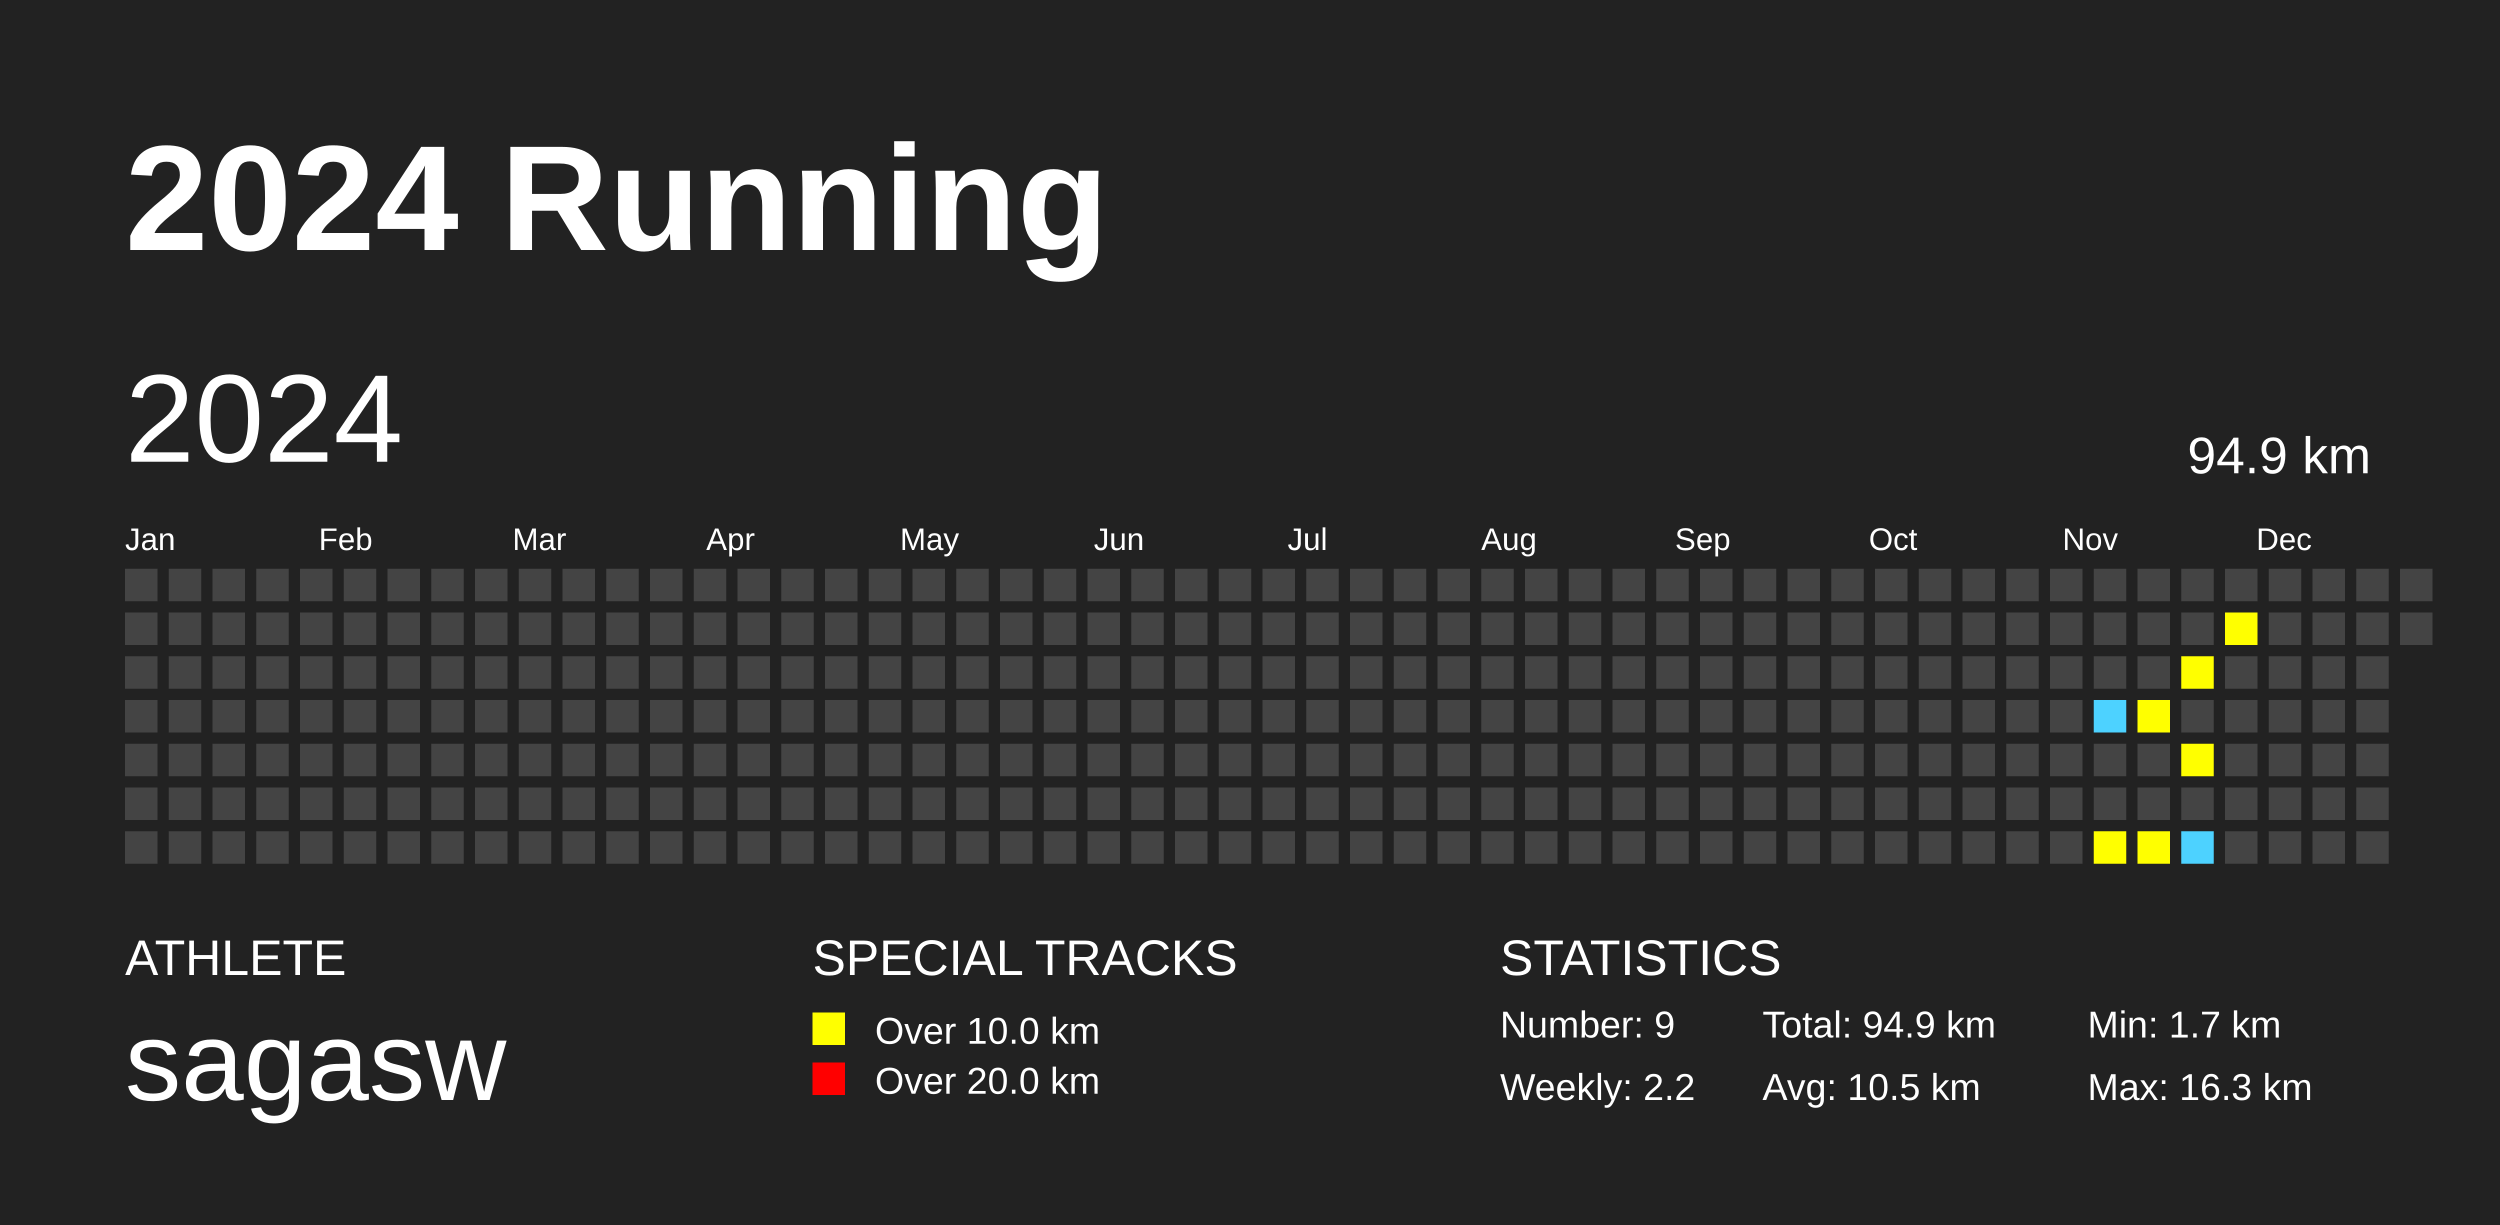
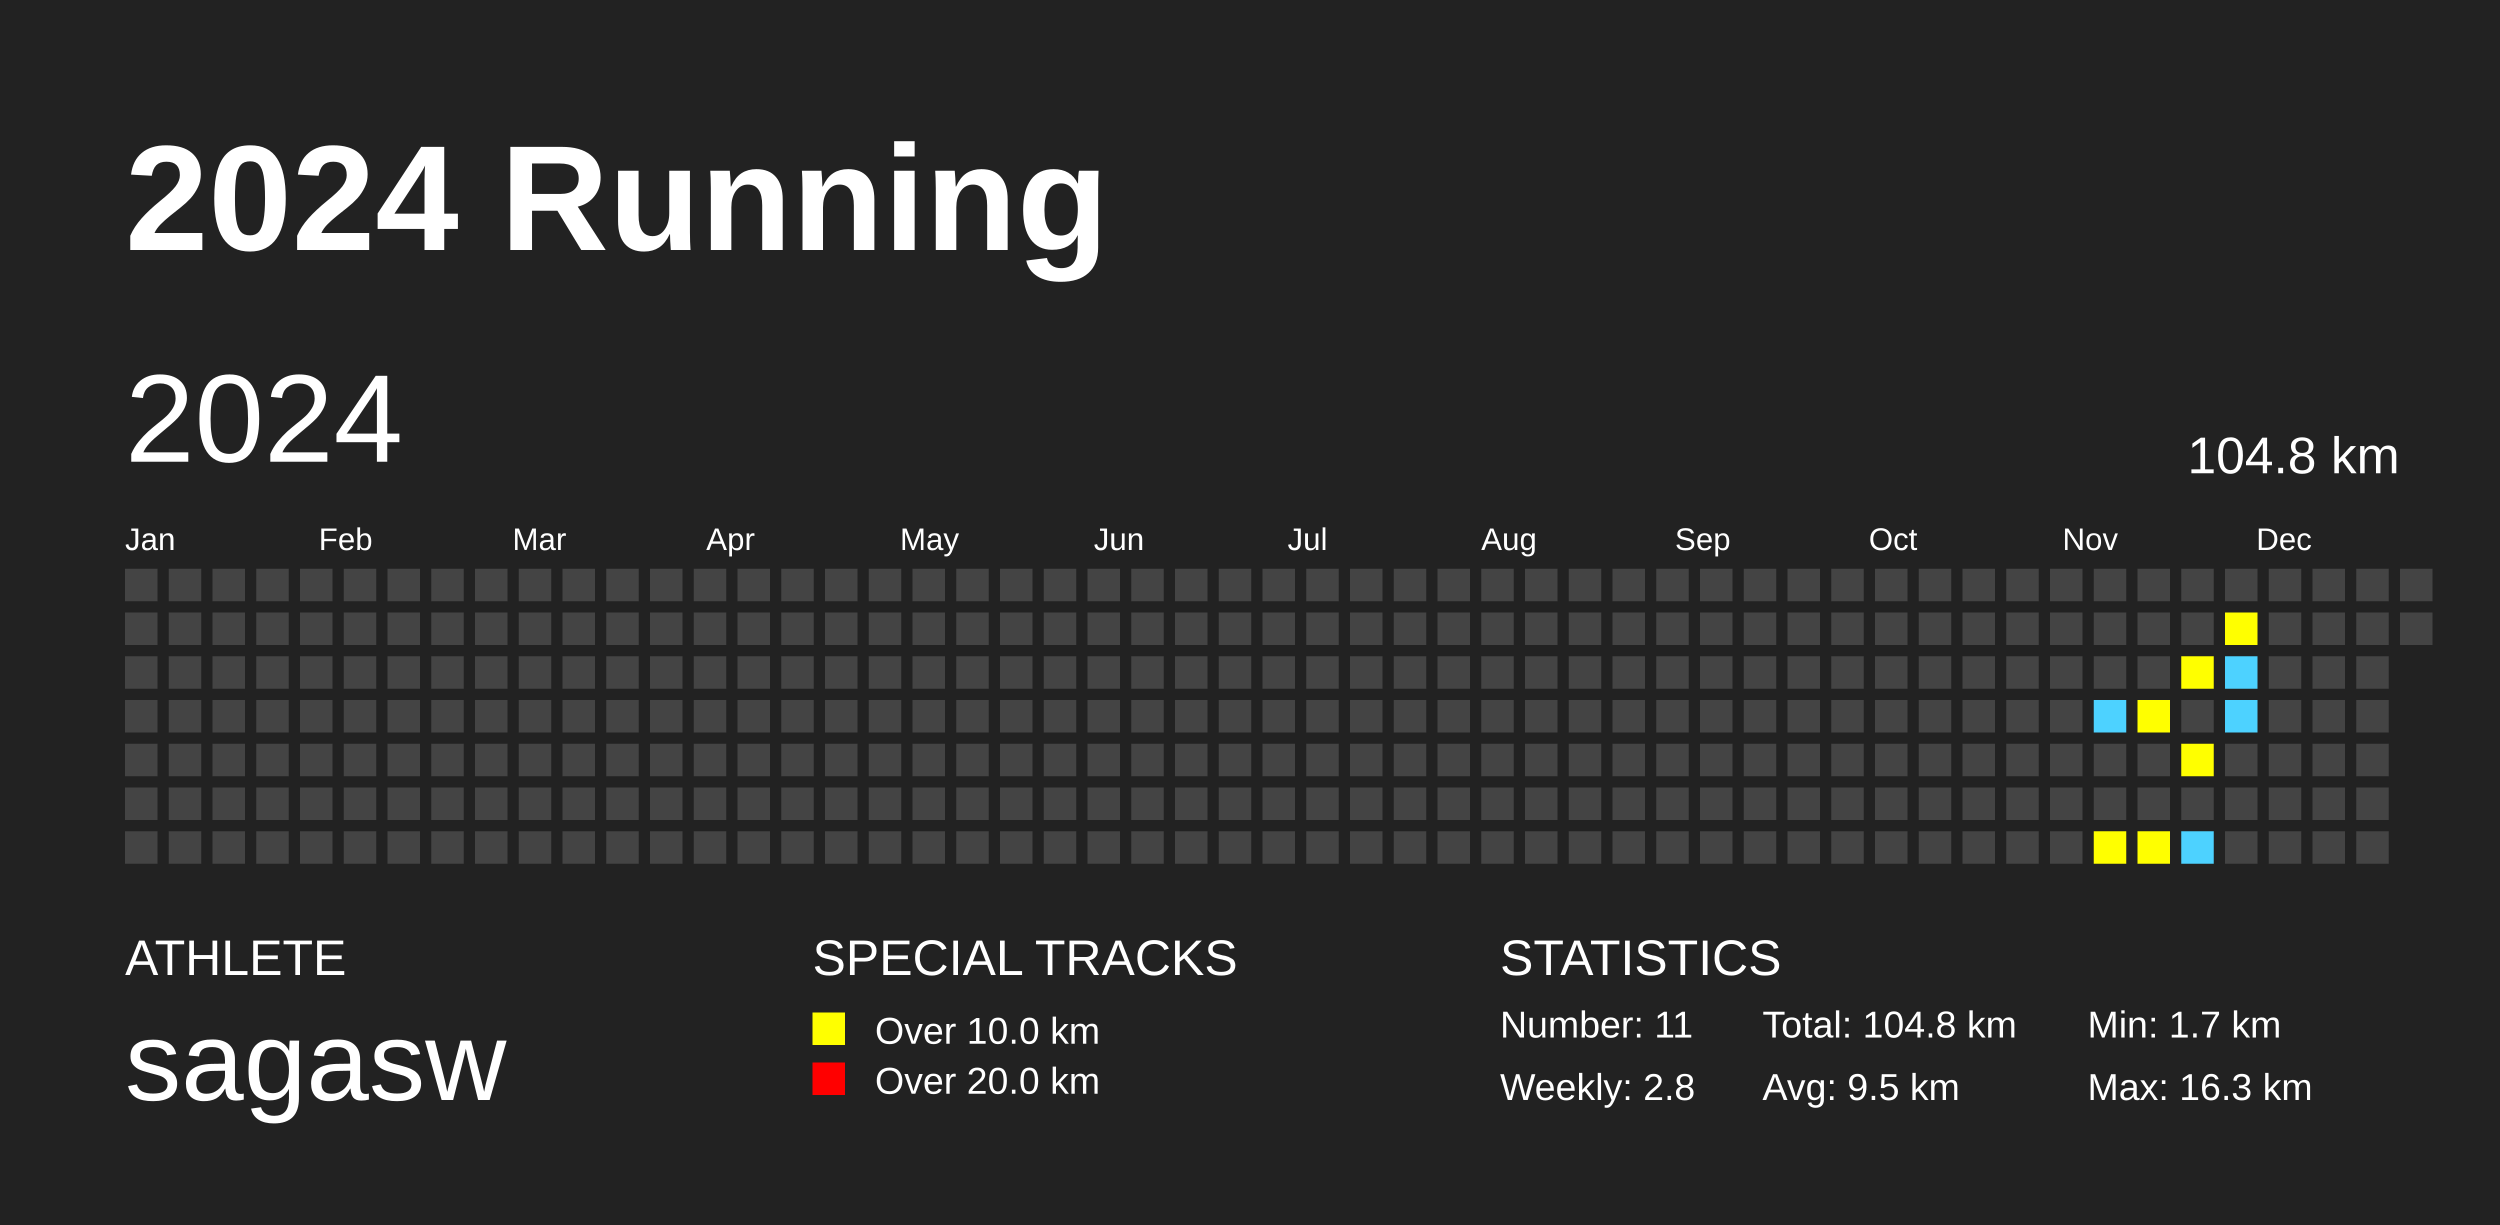
<svg xmlns="http://www.w3.org/2000/svg" baseProfile="full" height="98mm" version="1.1" viewBox="0,0,200,98" width="200mm">
  <defs />
  <rect fill="#222222" height="98" width="200" x="0" y="0" />
  <text fill="#FFFFFF" style="font-size:12px; font-family:Arial; font-weight:bold;" x="10" y="20">2024 Running</text>
  <text fill="#FFFFFF" style="font-size:4px; font-family:Arial" x="10" y="78">ATHLETE</text>
  <text fill="#FFFFFF" style="font-size:9px; font-family:Arial" x="10" y="88">sagasw</text>
  <text fill="#FFFFFF" style="font-size:4px; font-family:Arial" x="65" y="78">SPECIAL TRACKS</text>
  <rect fill="yellow" height="2.6" width="2.6" x="65" y="81" />
  <text fill="#FFFFFF" style="font-size:3px; font-family:Arial" x="70" y="83.5">Over 10.0 km</text>
  <rect fill="red" height="2.6" width="2.6" x="65" y="85" />
  <text fill="#FFFFFF" style="font-size:3px; font-family:Arial" x="70" y="87.5">Over 20.0 km</text>
  <text fill="#FFFFFF" style="font-size:4px; font-family:Arial" x="120" y="78">STATISTICS</text>
-   <text fill="#FFFFFF" style="font-size:3px; font-family:Arial" x="120" y="83">Number: 9</text>
-   <text fill="#FFFFFF" style="font-size:3px; font-family:Arial" x="120" y="88">Weekly: 2.2</text>
-   <text fill="#FFFFFF" style="font-size:3px; font-family:Arial" x="141" y="83">Total: 94.9 km</text>
-   <text fill="#FFFFFF" style="font-size:3px; font-family:Arial" x="141" y="88">Avg: 10.5 km</text>
+   <text fill="#FFFFFF" style="font-size:3px; font-family:Arial" x="120" y="83">Number: 11</text>
+   <text fill="#FFFFFF" style="font-size:3px; font-family:Arial" x="120" y="88">Weekly: 2.8</text>
+   <text fill="#FFFFFF" style="font-size:3px; font-family:Arial" x="141" y="83">Total: 104.8 km</text>
+   <text fill="#FFFFFF" style="font-size:3px; font-family:Arial" x="141" y="88">Avg: 9.5 km</text>
  <text fill="#FFFFFF" style="font-size:3px; font-family:Arial" x="167" y="83">Min: 1.7 km</text>
  <text fill="#FFFFFF" style="font-size:3px; font-family:Arial" x="167" y="88">Max: 16.3 km</text>
  <text dominant-baseline="hanging" fill="#FFFFFF" style="font-size:10.0px; font-family:Arial;" x="10" y="30">2024</text>
-   <text dominant-baseline="hanging" fill="#FFFFFF" style="font-size:4.125px; font-family:Arial;" x="175" y="35">94.9 km</text>
+   <text dominant-baseline="hanging" fill="#FFFFFF" style="font-size:4.125px; font-family:Arial;" x="175" y="35">104.8 km</text>
  <text fill="#FFFFFF" style="font-size:2.5px; font-family:Arial" x="10.0" y="44">Jan</text>
  <text fill="#FFFFFF" style="font-size:2.5px; font-family:Arial" x="25.5" y="44">Feb</text>
  <text fill="#FFFFFF" style="font-size:2.5px; font-family:Arial" x="41.0" y="44">Mar</text>
  <text fill="#FFFFFF" style="font-size:2.5px; font-family:Arial" x="56.5" y="44">Apr</text>
  <text fill="#FFFFFF" style="font-size:2.5px; font-family:Arial" x="72.0" y="44">May</text>
  <text fill="#FFFFFF" style="font-size:2.5px; font-family:Arial" x="87.5" y="44">Jun</text>
  <text fill="#FFFFFF" style="font-size:2.5px; font-family:Arial" x="103.0" y="44">Jul</text>
  <text fill="#FFFFFF" style="font-size:2.5px; font-family:Arial" x="118.5" y="44">Aug</text>
  <text fill="#FFFFFF" style="font-size:2.5px; font-family:Arial" x="134.0" y="44">Sep</text>
  <text fill="#FFFFFF" style="font-size:2.5px; font-family:Arial" x="149.5" y="44">Oct</text>
  <text fill="#FFFFFF" style="font-size:2.5px; font-family:Arial" x="165.0" y="44">Nov</text>
  <text fill="#FFFFFF" style="font-size:2.5px; font-family:Arial" x="180.5" y="44">Dec</text>
  <rect fill="#444444" height="2.6" width="2.6" x="10.0" y="45.5" />
  <rect fill="#444444" height="2.6" width="2.6" x="10.0" y="49.0" />
  <rect fill="#444444" height="2.6" width="2.6" x="10.0" y="52.5" />
  <rect fill="#444444" height="2.6" width="2.6" x="10.0" y="56.0" />
  <rect fill="#444444" height="2.6" width="2.6" x="10.0" y="59.5" />
  <rect fill="#444444" height="2.6" width="2.6" x="10.0" y="63.0" />
  <rect fill="#444444" height="2.6" width="2.6" x="10.0" y="66.5" />
  <rect fill="#444444" height="2.6" width="2.6" x="13.5" y="45.5" />
  <rect fill="#444444" height="2.6" width="2.6" x="13.5" y="49.0" />
  <rect fill="#444444" height="2.6" width="2.6" x="13.5" y="52.5" />
  <rect fill="#444444" height="2.6" width="2.6" x="13.5" y="56.0" />
  <rect fill="#444444" height="2.6" width="2.6" x="13.5" y="59.5" />
  <rect fill="#444444" height="2.6" width="2.6" x="13.5" y="63.0" />
  <rect fill="#444444" height="2.6" width="2.6" x="13.5" y="66.5" />
  <rect fill="#444444" height="2.6" width="2.6" x="17.0" y="45.5" />
  <rect fill="#444444" height="2.6" width="2.6" x="17.0" y="49.0" />
  <rect fill="#444444" height="2.6" width="2.6" x="17.0" y="52.5" />
  <rect fill="#444444" height="2.6" width="2.6" x="17.0" y="56.0" />
  <rect fill="#444444" height="2.6" width="2.6" x="17.0" y="59.5" />
  <rect fill="#444444" height="2.6" width="2.6" x="17.0" y="63.0" />
  <rect fill="#444444" height="2.6" width="2.6" x="17.0" y="66.5" />
  <rect fill="#444444" height="2.6" width="2.6" x="20.5" y="45.5" />
  <rect fill="#444444" height="2.6" width="2.6" x="20.5" y="49.0" />
  <rect fill="#444444" height="2.6" width="2.6" x="20.5" y="52.5" />
  <rect fill="#444444" height="2.6" width="2.6" x="20.5" y="56.0" />
  <rect fill="#444444" height="2.6" width="2.6" x="20.5" y="59.5" />
  <rect fill="#444444" height="2.6" width="2.6" x="20.5" y="63.0" />
  <rect fill="#444444" height="2.6" width="2.6" x="20.5" y="66.5" />
  <rect fill="#444444" height="2.6" width="2.6" x="24.0" y="45.5" />
  <rect fill="#444444" height="2.6" width="2.6" x="24.0" y="49.0" />
  <rect fill="#444444" height="2.6" width="2.6" x="24.0" y="52.5" />
  <rect fill="#444444" height="2.6" width="2.6" x="24.0" y="56.0" />
  <rect fill="#444444" height="2.6" width="2.6" x="24.0" y="59.5" />
  <rect fill="#444444" height="2.6" width="2.6" x="24.0" y="63.0" />
  <rect fill="#444444" height="2.6" width="2.6" x="24.0" y="66.5" />
  <rect fill="#444444" height="2.6" width="2.6" x="27.5" y="45.5" />
  <rect fill="#444444" height="2.6" width="2.6" x="27.5" y="49.0" />
  <rect fill="#444444" height="2.6" width="2.6" x="27.5" y="52.5" />
  <rect fill="#444444" height="2.6" width="2.6" x="27.5" y="56.0" />
  <rect fill="#444444" height="2.6" width="2.6" x="27.5" y="59.5" />
  <rect fill="#444444" height="2.6" width="2.6" x="27.5" y="63.0" />
  <rect fill="#444444" height="2.6" width="2.6" x="27.5" y="66.5" />
  <rect fill="#444444" height="2.6" width="2.6" x="31.0" y="45.5" />
  <rect fill="#444444" height="2.6" width="2.6" x="31.0" y="49.0" />
  <rect fill="#444444" height="2.6" width="2.6" x="31.0" y="52.5" />
  <rect fill="#444444" height="2.6" width="2.6" x="31.0" y="56.0" />
  <rect fill="#444444" height="2.6" width="2.6" x="31.0" y="59.5" />
  <rect fill="#444444" height="2.6" width="2.6" x="31.0" y="63.0" />
  <rect fill="#444444" height="2.6" width="2.6" x="31.0" y="66.5" />
  <rect fill="#444444" height="2.6" width="2.6" x="34.5" y="45.5" />
  <rect fill="#444444" height="2.6" width="2.6" x="34.5" y="49.0" />
  <rect fill="#444444" height="2.6" width="2.6" x="34.5" y="52.5" />
  <rect fill="#444444" height="2.6" width="2.6" x="34.5" y="56.0" />
  <rect fill="#444444" height="2.6" width="2.6" x="34.5" y="59.5" />
  <rect fill="#444444" height="2.6" width="2.6" x="34.5" y="63.0" />
  <rect fill="#444444" height="2.6" width="2.6" x="34.5" y="66.5" />
  <rect fill="#444444" height="2.6" width="2.6" x="38.0" y="45.5" />
  <rect fill="#444444" height="2.6" width="2.6" x="38.0" y="49.0" />
  <rect fill="#444444" height="2.6" width="2.6" x="38.0" y="52.5" />
  <rect fill="#444444" height="2.6" width="2.6" x="38.0" y="56.0" />
  <rect fill="#444444" height="2.6" width="2.6" x="38.0" y="59.5" />
  <rect fill="#444444" height="2.6" width="2.6" x="38.0" y="63.0" />
  <rect fill="#444444" height="2.6" width="2.6" x="38.0" y="66.5" />
  <rect fill="#444444" height="2.6" width="2.6" x="41.5" y="45.5" />
  <rect fill="#444444" height="2.6" width="2.6" x="41.5" y="49.0" />
  <rect fill="#444444" height="2.6" width="2.6" x="41.5" y="52.5" />
  <rect fill="#444444" height="2.6" width="2.6" x="41.5" y="56.0" />
  <rect fill="#444444" height="2.6" width="2.6" x="41.5" y="59.5" />
  <rect fill="#444444" height="2.6" width="2.6" x="41.5" y="63.0" />
  <rect fill="#444444" height="2.6" width="2.6" x="41.5" y="66.5" />
  <rect fill="#444444" height="2.6" width="2.6" x="45.0" y="45.5" />
  <rect fill="#444444" height="2.6" width="2.6" x="45.0" y="49.0" />
  <rect fill="#444444" height="2.6" width="2.6" x="45.0" y="52.5" />
  <rect fill="#444444" height="2.6" width="2.6" x="45.0" y="56.0" />
  <rect fill="#444444" height="2.6" width="2.6" x="45.0" y="59.5" />
  <rect fill="#444444" height="2.6" width="2.6" x="45.0" y="63.0" />
  <rect fill="#444444" height="2.6" width="2.6" x="45.0" y="66.5" />
  <rect fill="#444444" height="2.6" width="2.6" x="48.5" y="45.5" />
  <rect fill="#444444" height="2.6" width="2.6" x="48.5" y="49.0" />
  <rect fill="#444444" height="2.6" width="2.6" x="48.5" y="52.5" />
  <rect fill="#444444" height="2.6" width="2.6" x="48.5" y="56.0" />
  <rect fill="#444444" height="2.6" width="2.6" x="48.5" y="59.5" />
  <rect fill="#444444" height="2.6" width="2.6" x="48.5" y="63.0" />
  <rect fill="#444444" height="2.6" width="2.6" x="48.5" y="66.5" />
  <rect fill="#444444" height="2.6" width="2.6" x="52.0" y="45.5" />
  <rect fill="#444444" height="2.6" width="2.6" x="52.0" y="49.0" />
  <rect fill="#444444" height="2.6" width="2.6" x="52.0" y="52.5" />
  <rect fill="#444444" height="2.6" width="2.6" x="52.0" y="56.0" />
  <rect fill="#444444" height="2.6" width="2.6" x="52.0" y="59.5" />
  <rect fill="#444444" height="2.6" width="2.6" x="52.0" y="63.0" />
  <rect fill="#444444" height="2.6" width="2.6" x="52.0" y="66.5" />
  <rect fill="#444444" height="2.6" width="2.6" x="55.5" y="45.5" />
  <rect fill="#444444" height="2.6" width="2.6" x="55.5" y="49.0" />
  <rect fill="#444444" height="2.6" width="2.6" x="55.5" y="52.5" />
  <rect fill="#444444" height="2.6" width="2.6" x="55.5" y="56.0" />
  <rect fill="#444444" height="2.6" width="2.6" x="55.5" y="59.5" />
  <rect fill="#444444" height="2.6" width="2.6" x="55.5" y="63.0" />
  <rect fill="#444444" height="2.6" width="2.6" x="55.5" y="66.5" />
  <rect fill="#444444" height="2.6" width="2.6" x="59.0" y="45.5" />
  <rect fill="#444444" height="2.6" width="2.6" x="59.0" y="49.0" />
  <rect fill="#444444" height="2.6" width="2.6" x="59.0" y="52.5" />
  <rect fill="#444444" height="2.6" width="2.6" x="59.0" y="56.0" />
  <rect fill="#444444" height="2.6" width="2.6" x="59.0" y="59.5" />
  <rect fill="#444444" height="2.6" width="2.6" x="59.0" y="63.0" />
  <rect fill="#444444" height="2.6" width="2.6" x="59.0" y="66.5" />
  <rect fill="#444444" height="2.6" width="2.6" x="62.5" y="45.5" />
  <rect fill="#444444" height="2.6" width="2.6" x="62.5" y="49.0" />
  <rect fill="#444444" height="2.6" width="2.6" x="62.5" y="52.5" />
  <rect fill="#444444" height="2.6" width="2.6" x="62.5" y="56.0" />
  <rect fill="#444444" height="2.6" width="2.6" x="62.5" y="59.5" />
  <rect fill="#444444" height="2.6" width="2.6" x="62.5" y="63.0" />
  <rect fill="#444444" height="2.6" width="2.6" x="62.5" y="66.5" />
  <rect fill="#444444" height="2.6" width="2.6" x="66.0" y="45.5" />
  <rect fill="#444444" height="2.6" width="2.6" x="66.0" y="49.0" />
  <rect fill="#444444" height="2.6" width="2.6" x="66.0" y="52.5" />
  <rect fill="#444444" height="2.6" width="2.6" x="66.0" y="56.0" />
  <rect fill="#444444" height="2.6" width="2.6" x="66.0" y="59.5" />
  <rect fill="#444444" height="2.6" width="2.6" x="66.0" y="63.0" />
  <rect fill="#444444" height="2.6" width="2.6" x="66.0" y="66.5" />
  <rect fill="#444444" height="2.6" width="2.6" x="69.5" y="45.5" />
  <rect fill="#444444" height="2.6" width="2.6" x="69.5" y="49.0" />
  <rect fill="#444444" height="2.6" width="2.6" x="69.5" y="52.5" />
  <rect fill="#444444" height="2.6" width="2.6" x="69.5" y="56.0" />
  <rect fill="#444444" height="2.6" width="2.6" x="69.5" y="59.5" />
  <rect fill="#444444" height="2.6" width="2.6" x="69.5" y="63.0" />
  <rect fill="#444444" height="2.6" width="2.6" x="69.5" y="66.5" />
  <rect fill="#444444" height="2.6" width="2.6" x="73.0" y="45.5" />
  <rect fill="#444444" height="2.6" width="2.6" x="73.0" y="49.0" />
  <rect fill="#444444" height="2.6" width="2.6" x="73.0" y="52.5" />
  <rect fill="#444444" height="2.6" width="2.6" x="73.0" y="56.0" />
  <rect fill="#444444" height="2.6" width="2.6" x="73.0" y="59.5" />
  <rect fill="#444444" height="2.6" width="2.6" x="73.0" y="63.0" />
  <rect fill="#444444" height="2.6" width="2.6" x="73.0" y="66.5" />
  <rect fill="#444444" height="2.6" width="2.6" x="76.5" y="45.5" />
  <rect fill="#444444" height="2.6" width="2.6" x="76.5" y="49.0" />
  <rect fill="#444444" height="2.6" width="2.6" x="76.5" y="52.5" />
  <rect fill="#444444" height="2.6" width="2.6" x="76.5" y="56.0" />
  <rect fill="#444444" height="2.6" width="2.6" x="76.5" y="59.5" />
  <rect fill="#444444" height="2.6" width="2.6" x="76.5" y="63.0" />
  <rect fill="#444444" height="2.6" width="2.6" x="76.5" y="66.5" />
  <rect fill="#444444" height="2.6" width="2.6" x="80.0" y="45.5" />
  <rect fill="#444444" height="2.6" width="2.6" x="80.0" y="49.0" />
  <rect fill="#444444" height="2.6" width="2.6" x="80.0" y="52.5" />
  <rect fill="#444444" height="2.6" width="2.6" x="80.0" y="56.0" />
  <rect fill="#444444" height="2.6" width="2.6" x="80.0" y="59.5" />
  <rect fill="#444444" height="2.6" width="2.6" x="80.0" y="63.0" />
  <rect fill="#444444" height="2.6" width="2.6" x="80.0" y="66.5" />
  <rect fill="#444444" height="2.6" width="2.6" x="83.5" y="45.5" />
  <rect fill="#444444" height="2.6" width="2.6" x="83.5" y="49.0" />
  <rect fill="#444444" height="2.6" width="2.6" x="83.5" y="52.5" />
  <rect fill="#444444" height="2.6" width="2.6" x="83.5" y="56.0" />
  <rect fill="#444444" height="2.6" width="2.6" x="83.5" y="59.5" />
  <rect fill="#444444" height="2.6" width="2.6" x="83.5" y="63.0" />
  <rect fill="#444444" height="2.6" width="2.6" x="83.5" y="66.5" />
  <rect fill="#444444" height="2.6" width="2.6" x="87.0" y="45.5" />
  <rect fill="#444444" height="2.6" width="2.6" x="87.0" y="49.0" />
  <rect fill="#444444" height="2.6" width="2.6" x="87.0" y="52.5" />
  <rect fill="#444444" height="2.6" width="2.6" x="87.0" y="56.0" />
  <rect fill="#444444" height="2.6" width="2.6" x="87.0" y="59.5" />
  <rect fill="#444444" height="2.6" width="2.6" x="87.0" y="63.0" />
  <rect fill="#444444" height="2.6" width="2.6" x="87.0" y="66.5" />
  <rect fill="#444444" height="2.6" width="2.6" x="90.5" y="45.5" />
  <rect fill="#444444" height="2.6" width="2.6" x="90.5" y="49.0" />
  <rect fill="#444444" height="2.6" width="2.6" x="90.5" y="52.5" />
  <rect fill="#444444" height="2.6" width="2.6" x="90.5" y="56.0" />
  <rect fill="#444444" height="2.6" width="2.6" x="90.5" y="59.5" />
  <rect fill="#444444" height="2.6" width="2.6" x="90.5" y="63.0" />
  <rect fill="#444444" height="2.6" width="2.6" x="90.5" y="66.5" />
  <rect fill="#444444" height="2.6" width="2.6" x="94.0" y="45.5" />
  <rect fill="#444444" height="2.6" width="2.6" x="94.0" y="49.0" />
  <rect fill="#444444" height="2.6" width="2.6" x="94.0" y="52.5" />
  <rect fill="#444444" height="2.6" width="2.6" x="94.0" y="56.0" />
  <rect fill="#444444" height="2.6" width="2.6" x="94.0" y="59.5" />
  <rect fill="#444444" height="2.6" width="2.6" x="94.0" y="63.0" />
  <rect fill="#444444" height="2.6" width="2.6" x="94.0" y="66.5" />
  <rect fill="#444444" height="2.6" width="2.6" x="97.5" y="45.5" />
  <rect fill="#444444" height="2.6" width="2.6" x="97.5" y="49.0" />
  <rect fill="#444444" height="2.6" width="2.6" x="97.5" y="52.5" />
  <rect fill="#444444" height="2.6" width="2.6" x="97.5" y="56.0" />
  <rect fill="#444444" height="2.6" width="2.6" x="97.5" y="59.5" />
  <rect fill="#444444" height="2.6" width="2.6" x="97.5" y="63.0" />
  <rect fill="#444444" height="2.6" width="2.6" x="97.5" y="66.5" />
  <rect fill="#444444" height="2.6" width="2.6" x="101.0" y="45.5" />
  <rect fill="#444444" height="2.6" width="2.6" x="101.0" y="49.0" />
  <rect fill="#444444" height="2.6" width="2.6" x="101.0" y="52.5" />
  <rect fill="#444444" height="2.6" width="2.6" x="101.0" y="56.0" />
  <rect fill="#444444" height="2.6" width="2.6" x="101.0" y="59.5" />
  <rect fill="#444444" height="2.6" width="2.6" x="101.0" y="63.0" />
  <rect fill="#444444" height="2.6" width="2.6" x="101.0" y="66.5" />
  <rect fill="#444444" height="2.6" width="2.6" x="104.5" y="45.5" />
  <rect fill="#444444" height="2.6" width="2.6" x="104.5" y="49.0" />
  <rect fill="#444444" height="2.6" width="2.6" x="104.5" y="52.5" />
  <rect fill="#444444" height="2.6" width="2.6" x="104.5" y="56.0" />
  <rect fill="#444444" height="2.6" width="2.6" x="104.5" y="59.5" />
  <rect fill="#444444" height="2.6" width="2.6" x="104.5" y="63.0" />
  <rect fill="#444444" height="2.6" width="2.6" x="104.5" y="66.5" />
  <rect fill="#444444" height="2.6" width="2.6" x="108.0" y="45.5" />
  <rect fill="#444444" height="2.6" width="2.6" x="108.0" y="49.0" />
  <rect fill="#444444" height="2.6" width="2.6" x="108.0" y="52.5" />
  <rect fill="#444444" height="2.6" width="2.6" x="108.0" y="56.0" />
  <rect fill="#444444" height="2.6" width="2.6" x="108.0" y="59.5" />
  <rect fill="#444444" height="2.6" width="2.6" x="108.0" y="63.0" />
  <rect fill="#444444" height="2.6" width="2.6" x="108.0" y="66.5" />
  <rect fill="#444444" height="2.6" width="2.6" x="111.5" y="45.5" />
  <rect fill="#444444" height="2.6" width="2.6" x="111.5" y="49.0" />
  <rect fill="#444444" height="2.6" width="2.6" x="111.5" y="52.5" />
  <rect fill="#444444" height="2.6" width="2.6" x="111.5" y="56.0" />
  <rect fill="#444444" height="2.6" width="2.6" x="111.5" y="59.5" />
  <rect fill="#444444" height="2.6" width="2.6" x="111.5" y="63.0" />
  <rect fill="#444444" height="2.6" width="2.6" x="111.5" y="66.5" />
  <rect fill="#444444" height="2.6" width="2.6" x="115.0" y="45.5" />
  <rect fill="#444444" height="2.6" width="2.6" x="115.0" y="49.0" />
  <rect fill="#444444" height="2.6" width="2.6" x="115.0" y="52.5" />
  <rect fill="#444444" height="2.6" width="2.6" x="115.0" y="56.0" />
  <rect fill="#444444" height="2.6" width="2.6" x="115.0" y="59.5" />
  <rect fill="#444444" height="2.6" width="2.6" x="115.0" y="63.0" />
  <rect fill="#444444" height="2.6" width="2.6" x="115.0" y="66.5" />
  <rect fill="#444444" height="2.6" width="2.6" x="118.5" y="45.5" />
  <rect fill="#444444" height="2.6" width="2.6" x="118.5" y="49.0" />
  <rect fill="#444444" height="2.6" width="2.6" x="118.5" y="52.5" />
  <rect fill="#444444" height="2.6" width="2.6" x="118.5" y="56.0" />
  <rect fill="#444444" height="2.6" width="2.6" x="118.5" y="59.5" />
  <rect fill="#444444" height="2.6" width="2.6" x="118.5" y="63.0" />
  <rect fill="#444444" height="2.6" width="2.6" x="118.5" y="66.5" />
  <rect fill="#444444" height="2.6" width="2.6" x="122.0" y="45.5" />
  <rect fill="#444444" height="2.6" width="2.6" x="122.0" y="49.0" />
  <rect fill="#444444" height="2.6" width="2.6" x="122.0" y="52.5" />
  <rect fill="#444444" height="2.6" width="2.6" x="122.0" y="56.0" />
  <rect fill="#444444" height="2.6" width="2.6" x="122.0" y="59.5" />
  <rect fill="#444444" height="2.6" width="2.6" x="122.0" y="63.0" />
  <rect fill="#444444" height="2.6" width="2.6" x="122.0" y="66.5" />
  <rect fill="#444444" height="2.6" width="2.6" x="125.5" y="45.5" />
  <rect fill="#444444" height="2.6" width="2.6" x="125.5" y="49.0" />
  <rect fill="#444444" height="2.6" width="2.6" x="125.5" y="52.5" />
  <rect fill="#444444" height="2.6" width="2.6" x="125.5" y="56.0" />
  <rect fill="#444444" height="2.6" width="2.6" x="125.5" y="59.5" />
  <rect fill="#444444" height="2.6" width="2.6" x="125.5" y="63.0" />
  <rect fill="#444444" height="2.6" width="2.6" x="125.5" y="66.5" />
  <rect fill="#444444" height="2.6" width="2.6" x="129.0" y="45.5" />
  <rect fill="#444444" height="2.6" width="2.6" x="129.0" y="49.0" />
  <rect fill="#444444" height="2.6" width="2.6" x="129.0" y="52.5" />
  <rect fill="#444444" height="2.6" width="2.6" x="129.0" y="56.0" />
  <rect fill="#444444" height="2.6" width="2.6" x="129.0" y="59.5" />
  <rect fill="#444444" height="2.6" width="2.6" x="129.0" y="63.0" />
  <rect fill="#444444" height="2.6" width="2.6" x="129.0" y="66.5" />
  <rect fill="#444444" height="2.6" width="2.6" x="132.5" y="45.5" />
  <rect fill="#444444" height="2.6" width="2.6" x="132.5" y="49.0" />
  <rect fill="#444444" height="2.6" width="2.6" x="132.5" y="52.5" />
  <rect fill="#444444" height="2.6" width="2.6" x="132.5" y="56.0" />
  <rect fill="#444444" height="2.6" width="2.6" x="132.5" y="59.5" />
  <rect fill="#444444" height="2.6" width="2.6" x="132.5" y="63.0" />
  <rect fill="#444444" height="2.6" width="2.6" x="132.5" y="66.5" />
  <rect fill="#444444" height="2.6" width="2.6" x="136.0" y="45.5" />
  <rect fill="#444444" height="2.6" width="2.6" x="136.0" y="49.0" />
  <rect fill="#444444" height="2.6" width="2.6" x="136.0" y="52.5" />
  <rect fill="#444444" height="2.6" width="2.6" x="136.0" y="56.0" />
  <rect fill="#444444" height="2.6" width="2.6" x="136.0" y="59.5" />
  <rect fill="#444444" height="2.6" width="2.6" x="136.0" y="63.0" />
  <rect fill="#444444" height="2.6" width="2.6" x="136.0" y="66.5" />
  <rect fill="#444444" height="2.6" width="2.6" x="139.5" y="45.5" />
  <rect fill="#444444" height="2.6" width="2.6" x="139.5" y="49.0" />
  <rect fill="#444444" height="2.6" width="2.6" x="139.5" y="52.5" />
  <rect fill="#444444" height="2.6" width="2.6" x="139.5" y="56.0" />
  <rect fill="#444444" height="2.6" width="2.6" x="139.5" y="59.5" />
  <rect fill="#444444" height="2.6" width="2.6" x="139.5" y="63.0" />
  <rect fill="#444444" height="2.6" width="2.6" x="139.5" y="66.5" />
  <rect fill="#444444" height="2.6" width="2.6" x="143.0" y="45.5" />
  <rect fill="#444444" height="2.6" width="2.6" x="143.0" y="49.0" />
  <rect fill="#444444" height="2.6" width="2.6" x="143.0" y="52.5" />
  <rect fill="#444444" height="2.6" width="2.6" x="143.0" y="56.0" />
  <rect fill="#444444" height="2.6" width="2.6" x="143.0" y="59.5" />
  <rect fill="#444444" height="2.6" width="2.6" x="143.0" y="63.0" />
  <rect fill="#444444" height="2.6" width="2.6" x="143.0" y="66.5" />
  <rect fill="#444444" height="2.6" width="2.6" x="146.5" y="45.5" />
  <rect fill="#444444" height="2.6" width="2.6" x="146.5" y="49.0" />
  <rect fill="#444444" height="2.6" width="2.6" x="146.5" y="52.5" />
  <rect fill="#444444" height="2.6" width="2.6" x="146.5" y="56.0" />
  <rect fill="#444444" height="2.6" width="2.6" x="146.5" y="59.5" />
  <rect fill="#444444" height="2.6" width="2.6" x="146.5" y="63.0" />
  <rect fill="#444444" height="2.6" width="2.6" x="146.5" y="66.5" />
  <rect fill="#444444" height="2.6" width="2.6" x="150.0" y="45.5" />
  <rect fill="#444444" height="2.6" width="2.6" x="150.0" y="49.0" />
  <rect fill="#444444" height="2.6" width="2.6" x="150.0" y="52.5" />
  <rect fill="#444444" height="2.6" width="2.6" x="150.0" y="56.0" />
  <rect fill="#444444" height="2.6" width="2.6" x="150.0" y="59.5" />
  <rect fill="#444444" height="2.6" width="2.6" x="150.0" y="63.0" />
  <rect fill="#444444" height="2.6" width="2.6" x="150.0" y="66.5" />
  <rect fill="#444444" height="2.6" width="2.6" x="153.5" y="45.5" />
  <rect fill="#444444" height="2.6" width="2.6" x="153.5" y="49.0" />
  <rect fill="#444444" height="2.6" width="2.6" x="153.5" y="52.5" />
  <rect fill="#444444" height="2.6" width="2.6" x="153.5" y="56.0" />
  <rect fill="#444444" height="2.6" width="2.6" x="153.5" y="59.5" />
  <rect fill="#444444" height="2.6" width="2.6" x="153.5" y="63.0" />
  <rect fill="#444444" height="2.6" width="2.6" x="153.5" y="66.5" />
  <rect fill="#444444" height="2.6" width="2.6" x="157.0" y="45.5" />
  <rect fill="#444444" height="2.6" width="2.6" x="157.0" y="49.0" />
  <rect fill="#444444" height="2.6" width="2.6" x="157.0" y="52.5" />
  <rect fill="#444444" height="2.6" width="2.6" x="157.0" y="56.0" />
  <rect fill="#444444" height="2.6" width="2.6" x="157.0" y="59.5" />
  <rect fill="#444444" height="2.6" width="2.6" x="157.0" y="63.0" />
  <rect fill="#444444" height="2.6" width="2.6" x="157.0" y="66.5" />
  <rect fill="#444444" height="2.6" width="2.6" x="160.5" y="45.5" />
  <rect fill="#444444" height="2.6" width="2.6" x="160.5" y="49.0" />
  <rect fill="#444444" height="2.6" width="2.6" x="160.5" y="52.5" />
  <rect fill="#444444" height="2.6" width="2.6" x="160.5" y="56.0" />
  <rect fill="#444444" height="2.6" width="2.6" x="160.5" y="59.5" />
  <rect fill="#444444" height="2.6" width="2.6" x="160.5" y="63.0" />
  <rect fill="#444444" height="2.6" width="2.6" x="160.5" y="66.5" />
  <rect fill="#444444" height="2.6" width="2.6" x="164.0" y="45.5" />
  <rect fill="#444444" height="2.6" width="2.6" x="164.0" y="49.0" />
  <rect fill="#444444" height="2.6" width="2.6" x="164.0" y="52.5" />
  <rect fill="#444444" height="2.6" width="2.6" x="164.0" y="56.0" />
  <rect fill="#444444" height="2.6" width="2.6" x="164.0" y="59.5" />
  <rect fill="#444444" height="2.6" width="2.6" x="164.0" y="63.0" />
  <rect fill="#444444" height="2.6" width="2.6" x="164.0" y="66.5" />
  <rect fill="#444444" height="2.6" width="2.6" x="167.5" y="45.5" />
  <rect fill="#444444" height="2.6" width="2.6" x="167.5" y="49.0" />
  <rect fill="#444444" height="2.6" width="2.6" x="167.5" y="52.5" />
  <rect fill="#4DD2FF" height="2.6" width="2.6" x="167.5" y="56.0" />
  <rect fill="#444444" height="2.6" width="2.6" x="167.5" y="59.5" />
  <rect fill="#444444" height="2.6" width="2.6" x="167.5" y="63.0" />
  <rect fill="yellow" height="2.6" width="2.6" x="167.5" y="66.5" />
  <rect fill="#444444" height="2.6" width="2.6" x="171.0" y="45.5" />
  <rect fill="#444444" height="2.6" width="2.6" x="171.0" y="49.0" />
  <rect fill="#444444" height="2.6" width="2.6" x="171.0" y="52.5" />
  <rect fill="yellow" height="2.6" width="2.6" x="171.0" y="56.0" />
  <rect fill="#444444" height="2.6" width="2.6" x="171.0" y="59.5" />
  <rect fill="#444444" height="2.6" width="2.6" x="171.0" y="63.0" />
  <rect fill="yellow" height="2.6" width="2.6" x="171.0" y="66.5" />
  <rect fill="#444444" height="2.6" width="2.6" x="174.5" y="45.5" />
  <rect fill="#444444" height="2.6" width="2.6" x="174.5" y="49.0" />
  <rect fill="yellow" height="2.6" width="2.6" x="174.5" y="52.5" />
  <rect fill="#444444" height="2.6" width="2.6" x="174.5" y="56.0" />
  <rect fill="yellow" height="2.6" width="2.6" x="174.5" y="59.5" />
  <rect fill="#444444" height="2.6" width="2.6" x="174.5" y="63.0" />
  <rect fill="#4DD2FF" height="2.6" width="2.6" x="174.5" y="66.5" />
  <rect fill="#444444" height="2.6" width="2.6" x="178.0" y="45.5" />
  <rect fill="yellow" height="2.6" width="2.6" x="178.0" y="49.0" />
-   <rect fill="#444444" height="2.6" width="2.6" x="178.0" y="52.5" />
-   <rect fill="#444444" height="2.6" width="2.6" x="178.0" y="56.0" />
+   <rect fill="#4DD2FF" height="2.6" width="2.6" x="178.0" y="52.5" />
+   <rect fill="#4DD2FF" height="2.6" width="2.6" x="178.0" y="56.0" />
  <rect fill="#444444" height="2.6" width="2.6" x="178.0" y="59.5" />
  <rect fill="#444444" height="2.6" width="2.6" x="178.0" y="63.0" />
  <rect fill="#444444" height="2.6" width="2.6" x="178.0" y="66.5" />
  <rect fill="#444444" height="2.6" width="2.6" x="181.5" y="45.5" />
  <rect fill="#444444" height="2.6" width="2.6" x="181.5" y="49.0" />
  <rect fill="#444444" height="2.6" width="2.6" x="181.5" y="52.5" />
  <rect fill="#444444" height="2.6" width="2.6" x="181.5" y="56.0" />
  <rect fill="#444444" height="2.6" width="2.6" x="181.5" y="59.5" />
  <rect fill="#444444" height="2.6" width="2.6" x="181.5" y="63.0" />
  <rect fill="#444444" height="2.6" width="2.6" x="181.5" y="66.5" />
  <rect fill="#444444" height="2.6" width="2.6" x="185.0" y="45.5" />
  <rect fill="#444444" height="2.6" width="2.6" x="185.0" y="49.0" />
  <rect fill="#444444" height="2.6" width="2.6" x="185.0" y="52.5" />
  <rect fill="#444444" height="2.6" width="2.6" x="185.0" y="56.0" />
  <rect fill="#444444" height="2.6" width="2.6" x="185.0" y="59.5" />
  <rect fill="#444444" height="2.6" width="2.6" x="185.0" y="63.0" />
  <rect fill="#444444" height="2.6" width="2.6" x="185.0" y="66.5" />
  <rect fill="#444444" height="2.6" width="2.6" x="188.5" y="45.5" />
  <rect fill="#444444" height="2.6" width="2.6" x="188.5" y="49.0" />
  <rect fill="#444444" height="2.6" width="2.6" x="188.5" y="52.5" />
  <rect fill="#444444" height="2.6" width="2.6" x="188.5" y="56.0" />
  <rect fill="#444444" height="2.6" width="2.6" x="188.5" y="59.5" />
  <rect fill="#444444" height="2.6" width="2.6" x="188.5" y="63.0" />
  <rect fill="#444444" height="2.6" width="2.6" x="188.5" y="66.5" />
  <rect fill="#444444" height="2.6" width="2.6" x="192.0" y="45.5" />
  <rect fill="#444444" height="2.6" width="2.6" x="192.0" y="49.0" />
</svg>
